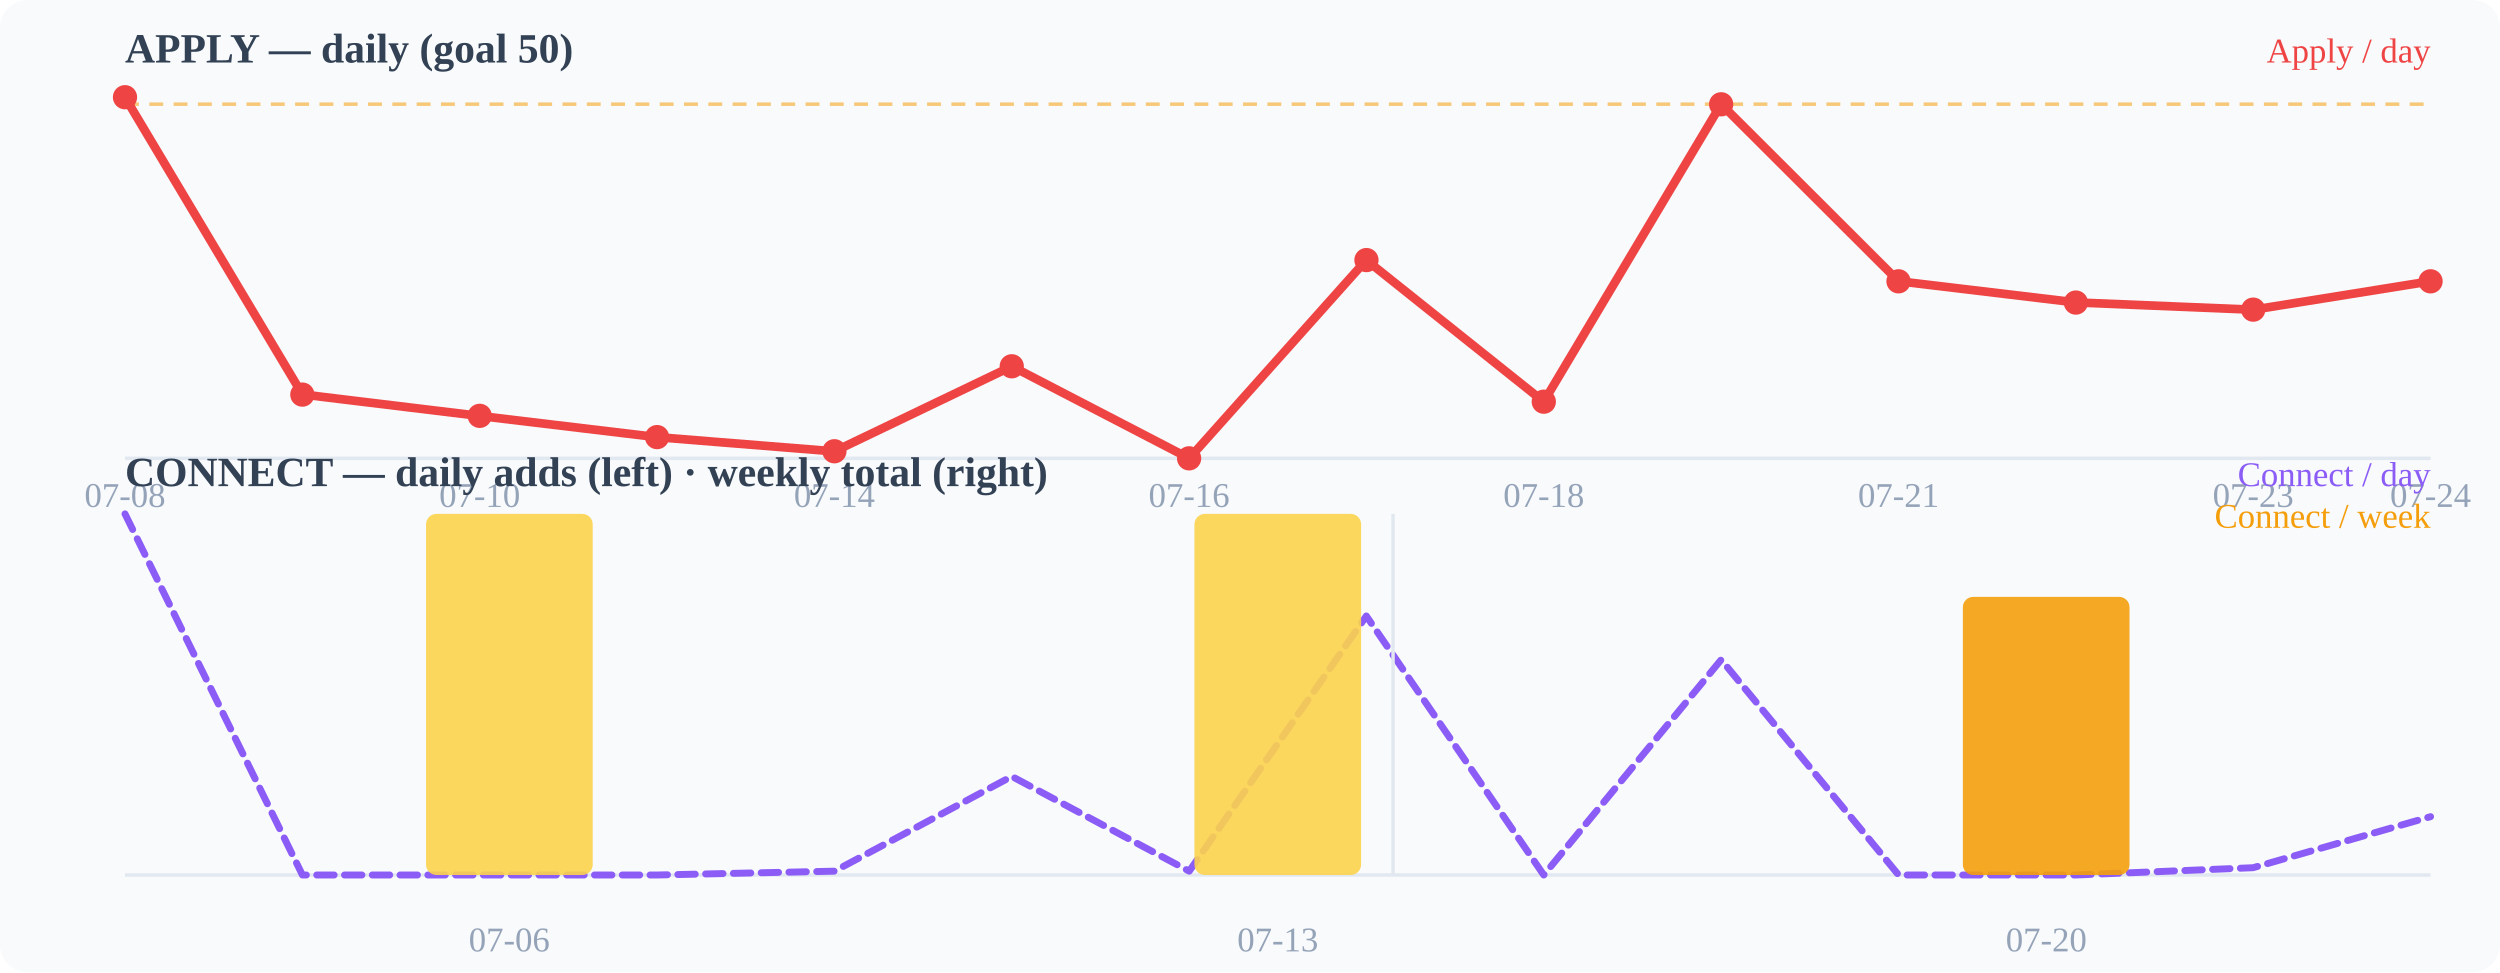
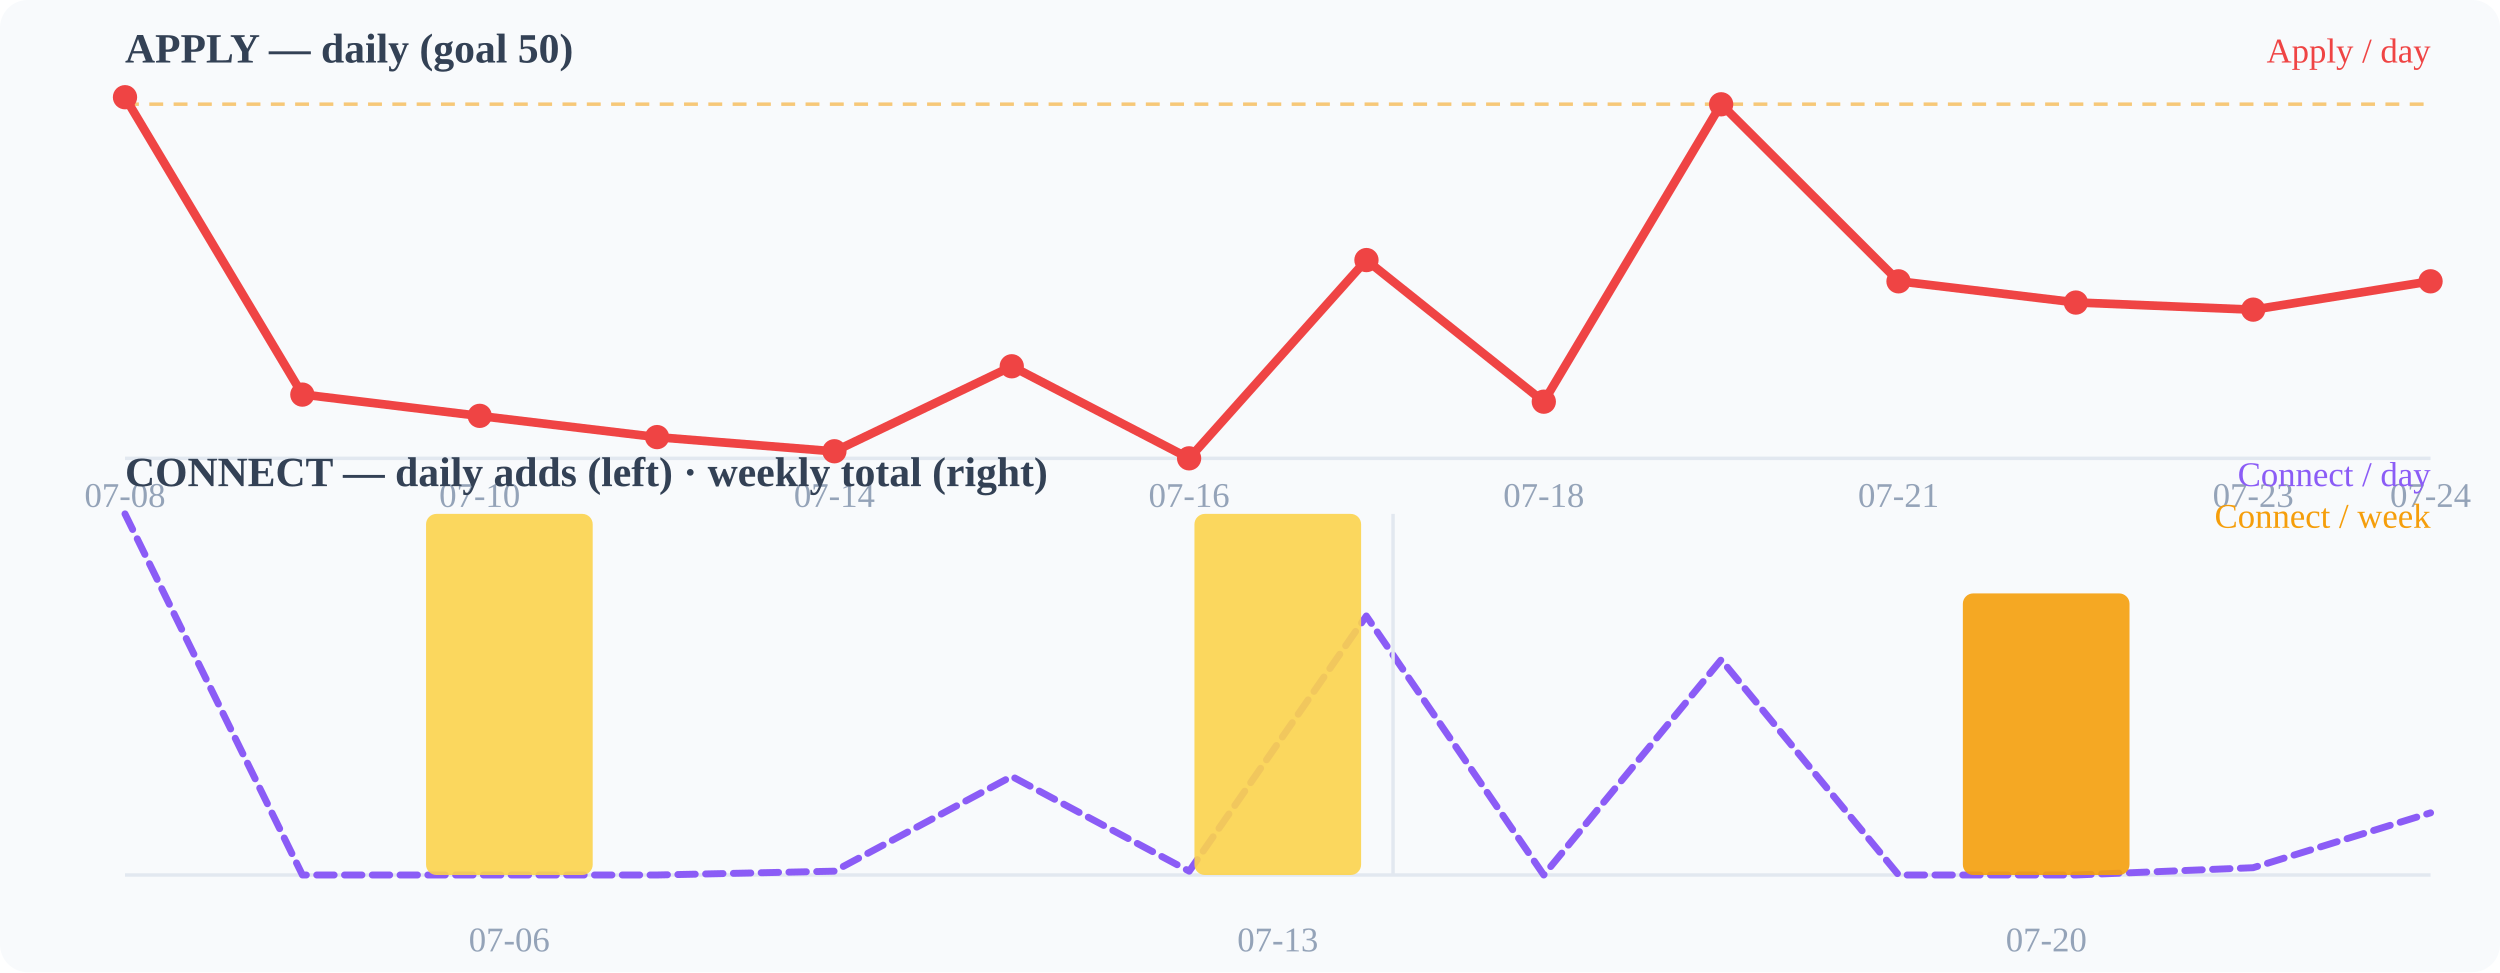
<svg xmlns="http://www.w3.org/2000/svg" width="720" height="280" viewBox="0 0 720 280">
  <rect width="720" height="280" fill="#f8fafc" rx="8" />
  <text x="36" y="18" font-size="12" font-weight="600" fill="#334155">APPLY — daily (goal 50)</text>
  <line x1="36" y1="132" x2="700" y2="132" stroke="#e2e8f0" stroke-width="1" />
  <line x1="36" y1="30.0" x2="700" y2="30.0" stroke="#f59e0b" stroke-width="1" stroke-dasharray="4 3" opacity="0.55" />
  <polyline points="36.0,28.0 87.1,113.6 138.2,119.8 189.2,125.9 240.3,130.0 291.4,105.5 342.5,132.0 393.5,74.9 444.6,115.7 495.7,30.0 546.8,81.0 597.8,87.1 648.9,89.2 700.0,81.0" fill="none" stroke="#ef4444" stroke-width="2.5" stroke-linecap="round" stroke-linejoin="round" />
  <circle cx="36" cy="28" r="3.5" fill="#ef4444" />
  <circle cx="87.077" cy="113.647" r="3.5" fill="#ef4444" />
  <circle cx="138.154" cy="119.765" r="3.5" fill="#ef4444" />
  <circle cx="189.231" cy="125.882" r="3.5" fill="#ef4444" />
  <circle cx="240.308" cy="129.961" r="3.5" fill="#ef4444" />
  <circle cx="291.385" cy="105.49" r="3.5" fill="#ef4444" />
  <circle cx="342.462" cy="132" r="3.5" fill="#ef4444" />
  <circle cx="393.538" cy="74.902" r="3.5" fill="#ef4444" />
  <circle cx="444.615" cy="115.686" r="3.5" fill="#ef4444" />
  <circle cx="495.692" cy="30.039" r="3.5" fill="#ef4444" />
  <circle cx="546.769" cy="81.02" r="3.5" fill="#ef4444" />
  <circle cx="597.846" cy="87.137" r="3.5" fill="#ef4444" />
  <circle cx="648.923" cy="89.176" r="3.5" fill="#ef4444" />
  <circle cx="700" cy="81.02" r="3.5" fill="#ef4444" />
  <text x="36" y="146" font-size="10" fill="#94a3b8" text-anchor="middle">07-08</text>
  <text x="138.154" y="146" font-size="10" fill="#94a3b8" text-anchor="middle">07-10</text>
  <text x="240.308" y="146" font-size="10" fill="#94a3b8" text-anchor="middle">07-14</text>
  <text x="342.462" y="146" font-size="10" fill="#94a3b8" text-anchor="middle">07-16</text>
  <text x="444.615" y="146" font-size="10" fill="#94a3b8" text-anchor="middle">07-18</text>
  <text x="546.769" y="146" font-size="10" fill="#94a3b8" text-anchor="middle">07-21</text>
  <text x="648.923" y="146" font-size="10" fill="#94a3b8" text-anchor="middle">07-23</text>
  <text x="700" y="146" font-size="10" fill="#94a3b8" text-anchor="middle">07-24</text>
  <text x="36" y="140" font-size="12" font-weight="600" fill="#334155">CONNECT — daily adds (left) · weekly total (right)</text>
  <line x1="36" y1="252" x2="700" y2="252" stroke="#e2e8f0" stroke-width="1" />
-   <polyline points="36.0,148.0 87.1,252.0 138.2,252.0 189.2,252.0 240.3,250.9 291.4,223.6 342.5,250.9 393.5,177.4 444.6,252.0 495.7,190.0 546.8,252.0 597.8,252.0 648.9,249.9 700.0,235.2" fill="none" stroke="#8b5cf6" stroke-width="2" stroke-linecap="round" stroke-linejoin="round" stroke-dasharray="5 3" />
+   <polyline points="36.0,148.0 87.1,252.0 138.2,252.0 189.2,252.0 240.3,250.9 291.4,223.6 342.5,250.9 393.5,177.4 444.6,252.0 495.7,190.0 546.8,252.0 597.8,252.0 648.9,249.9 700.0,234.1" fill="none" stroke="#8b5cf6" stroke-width="2" stroke-linecap="round" stroke-linejoin="round" stroke-dasharray="5 3" />
  <rect x="122.7" y="148.0" width="48" height="104.0" rx="3" fill="#fcd34d" opacity="0.9" />
  <rect x="344.0" y="148.0" width="48" height="104.0" rx="3" fill="#fcd34d" opacity="0.9" />
-   <rect x="565.3" y="171.9" width="48" height="80.1" rx="3" fill="#f59e0b" opacity="0.9" />
+   <rect x="565.3" y="170.9" width="48" height="81.1" rx="3" fill="#f59e0b" opacity="0.9" />
  <line x1="401.2" y1="148" x2="401.2" y2="252" stroke="#e2e8f0" stroke-width="1" />
  <text x="146.667" y="274" font-size="10" fill="#94a3b8" text-anchor="middle">07-06</text>
  <text x="368" y="274" font-size="10" fill="#94a3b8" text-anchor="middle">07-13</text>
  <text x="589.333" y="274" font-size="10" fill="#94a3b8" text-anchor="middle">07-20</text>
  <text x="700" y="18" font-size="10" fill="#ef4444" text-anchor="end">Apply / day</text>
  <text x="700" y="140" font-size="10" fill="#8b5cf6" text-anchor="end">Connect / day</text>
  <text x="700" y="152" font-size="10" fill="#f59e0b" text-anchor="end">Connect / week</text>
</svg>
